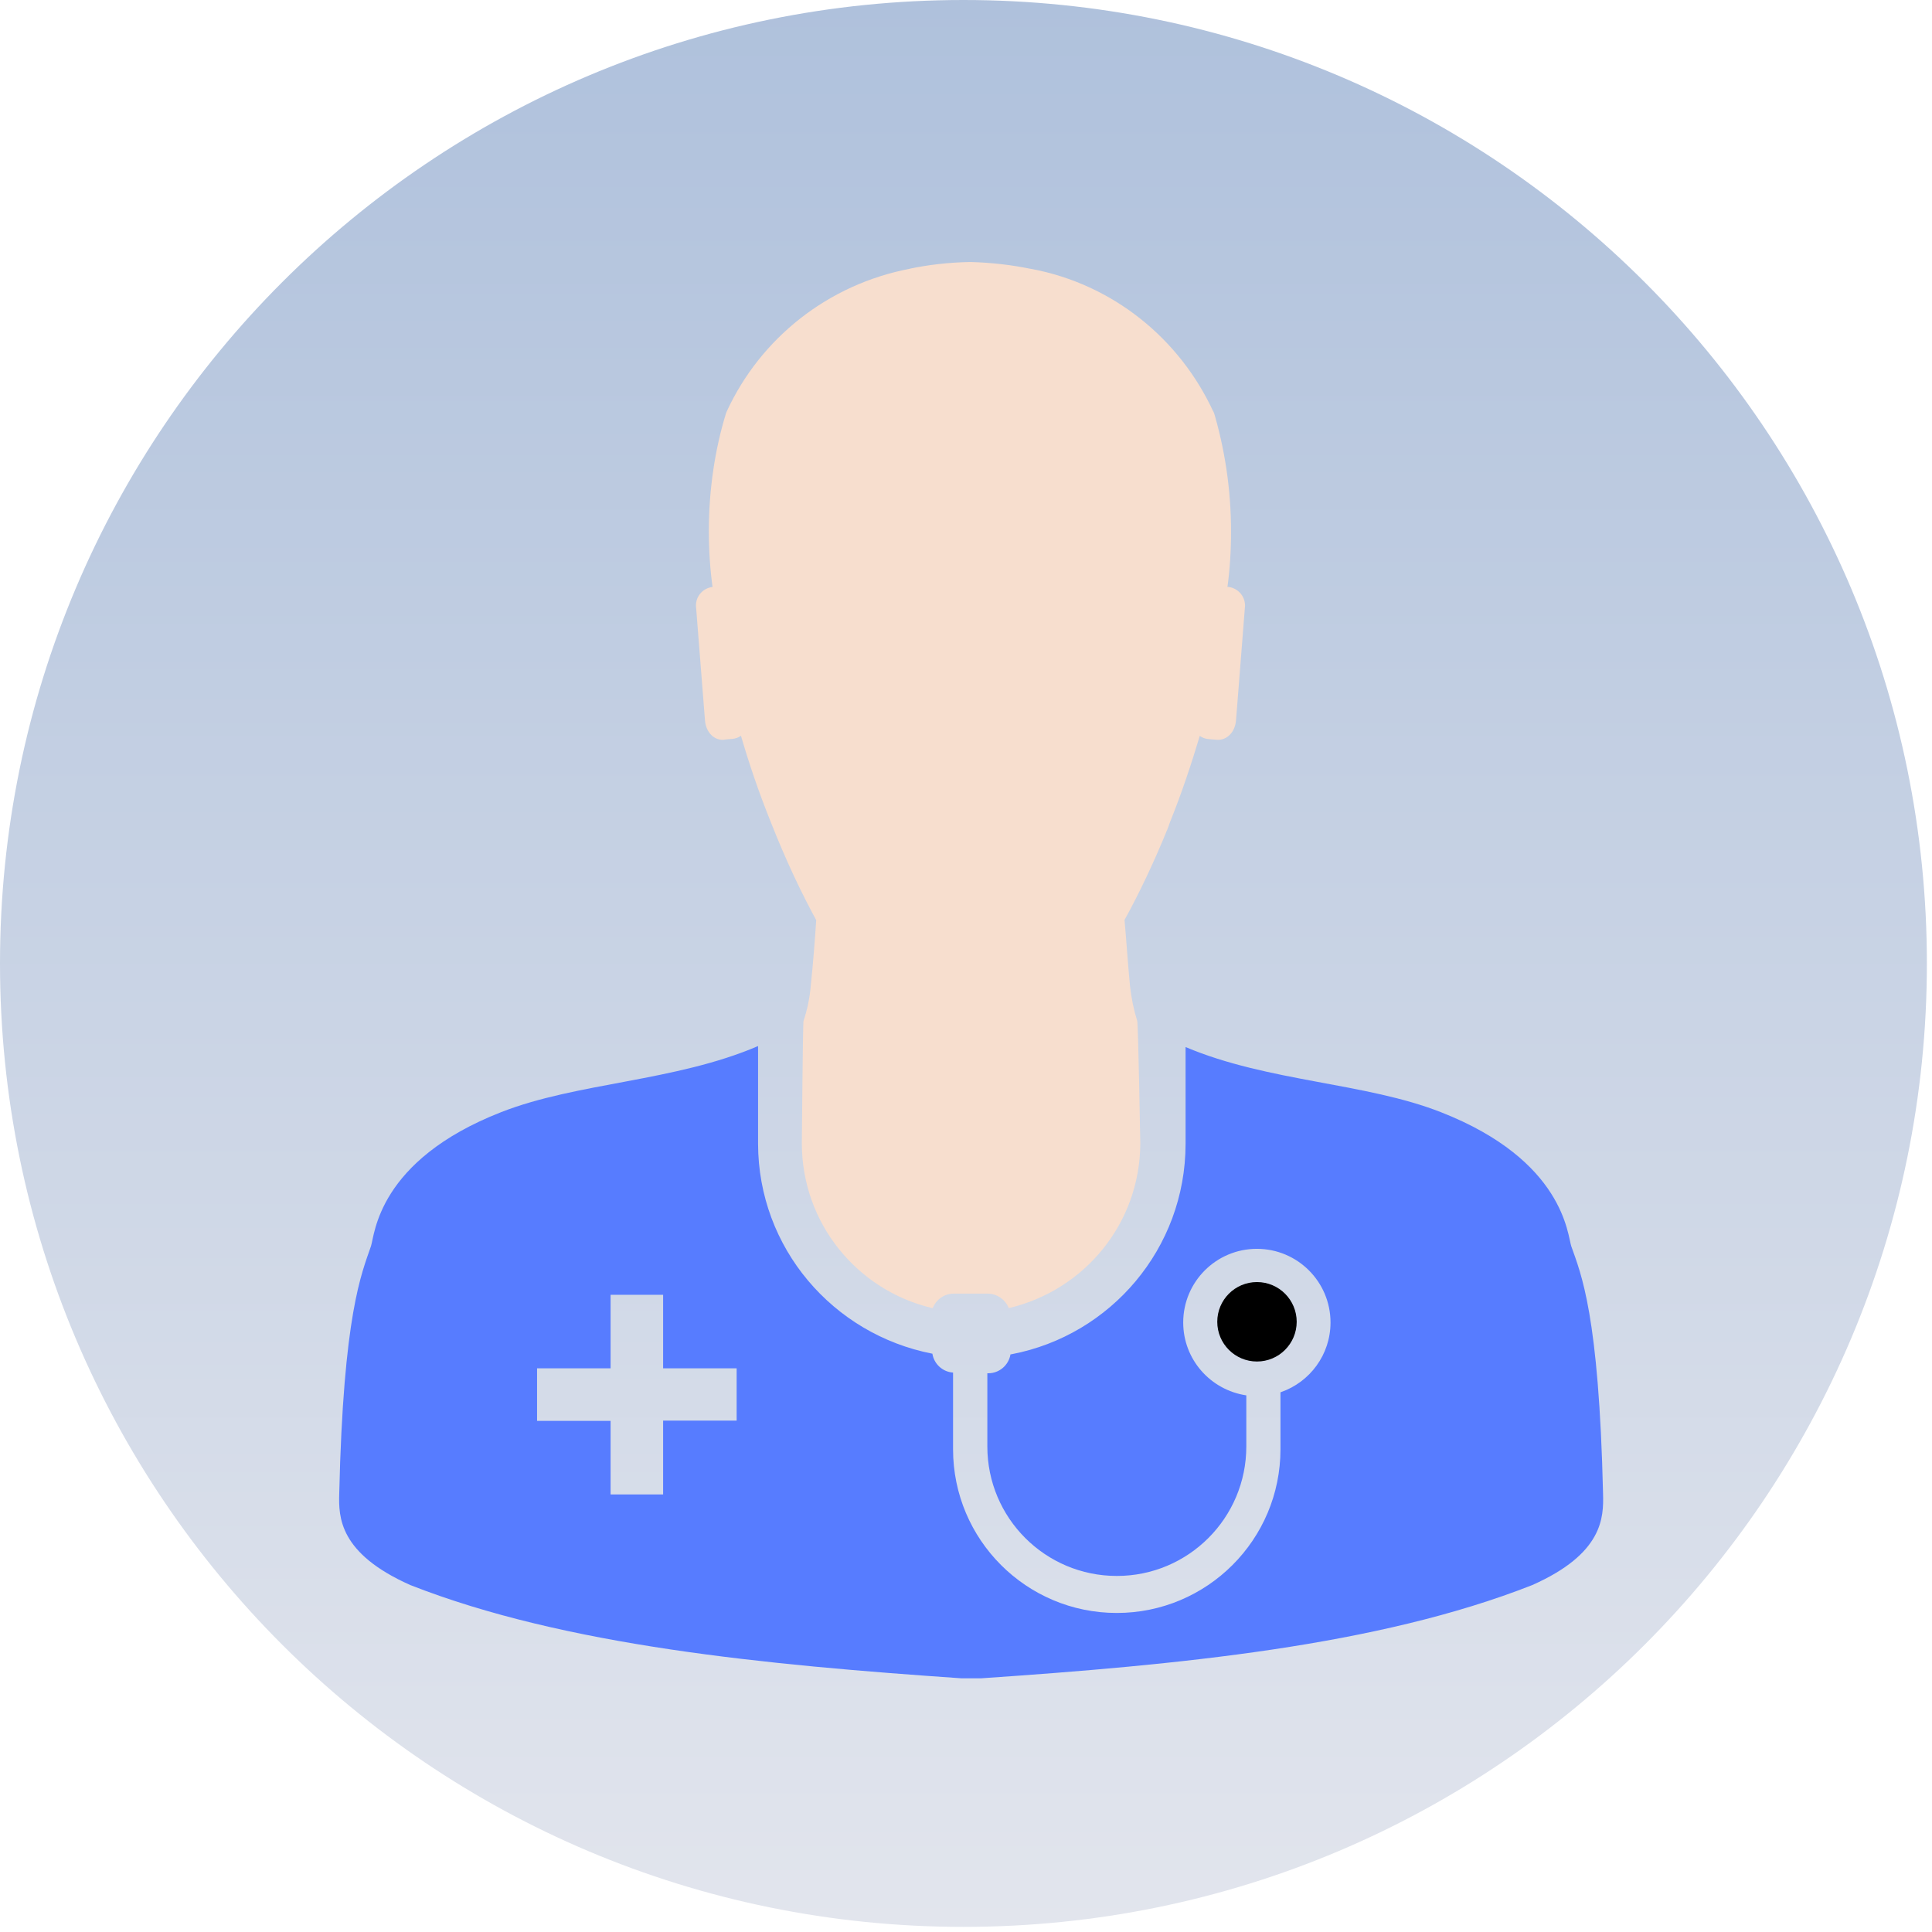
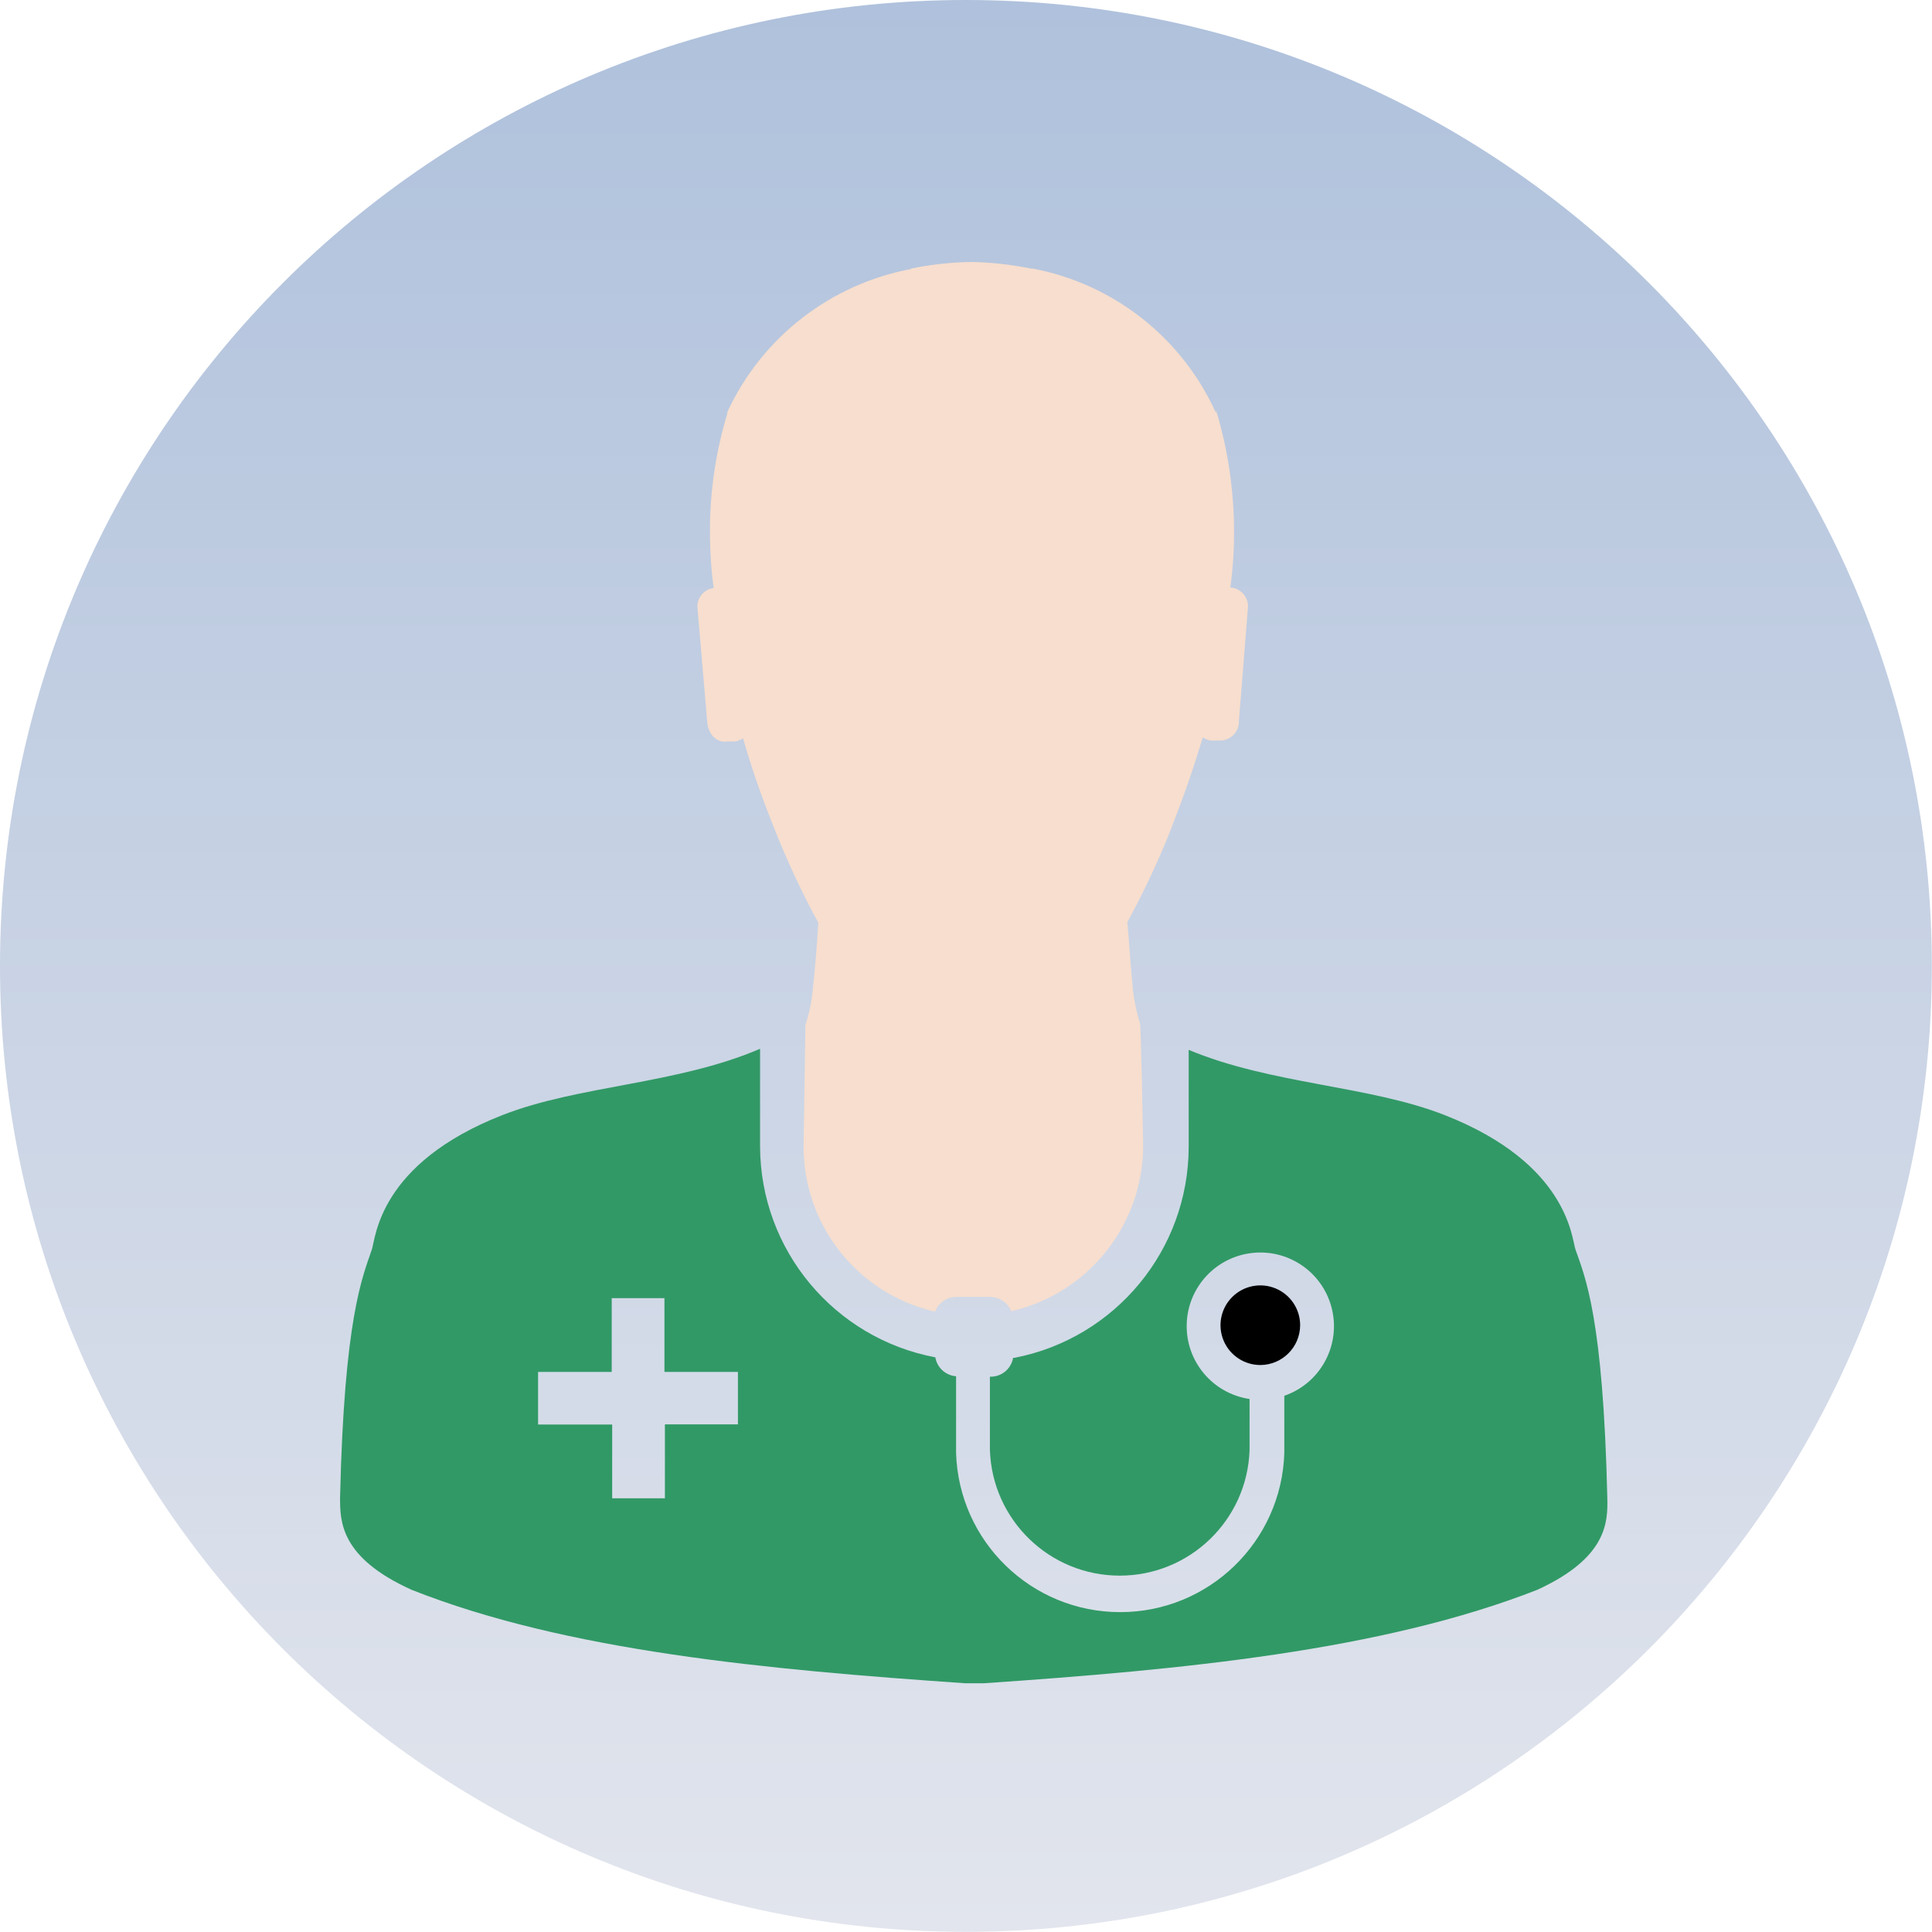
- <svg xmlns="http://www.w3.org/2000/svg" width="126" height="126" viewBox="0 0 126 126" fill="none">
-   <circle cx="62.833" cy="62.833" r="62.833" fill="url(#paint0_linear_4741_2362)" />
-   <path d="M47.248 48.233L47.786 48.187C47.99 48.163 48.175 48.09 48.329 47.983L48.325 47.986C48.841 49.765 49.472 51.635 50.261 53.594C51.274 56.157 52.27 58.263 53.387 60.295L53.233 59.987C53.14 61.388 53.029 62.828 52.882 64.221C52.813 65.079 52.644 65.88 52.386 66.634L52.405 66.565C52.359 66.584 52.294 74.57 52.294 74.57C52.297 79.778 55.904 84.138 60.753 85.297L60.83 85.312C61.05 84.754 61.581 84.366 62.204 84.366H64.413C65.033 84.373 65.564 84.758 65.784 85.301L65.787 85.312C70.726 84.15 74.347 79.789 74.367 74.578C74.367 74.578 74.232 66.623 74.163 66.569C73.951 65.895 73.782 65.102 73.693 64.286L73.689 64.228C73.555 62.828 73.466 61.423 73.339 59.995C74.29 58.278 75.287 56.177 76.164 54.01L76.31 53.602C77.099 51.643 77.711 49.776 78.246 47.994C78.396 48.102 78.581 48.175 78.781 48.198H78.785L79.328 48.244C79.982 48.313 80.559 47.775 80.613 46.94L81.198 39.507C81.198 39.504 81.198 39.5 81.198 39.5C81.198 38.872 80.729 38.357 80.124 38.28H80.117H80.051C80.201 37.198 80.286 35.951 80.286 34.685C80.286 31.921 79.878 29.25 79.12 26.737L79.17 26.933C76.949 22.061 72.546 18.523 67.242 17.534L67.142 17.519C66.003 17.284 64.675 17.126 63.32 17.088H63.286H63.24C61.858 17.115 60.53 17.269 59.245 17.542L59.383 17.519C53.987 18.535 49.592 22.072 47.398 26.829L47.355 26.933C46.639 29.242 46.228 31.898 46.228 34.646C46.228 35.928 46.316 37.19 46.489 38.422L46.474 38.28C45.862 38.349 45.389 38.861 45.389 39.484V39.511L45.974 46.943C46.028 47.798 46.613 48.313 47.244 48.244L47.248 48.233Z" fill="#F7DECE" />
-   <path d="M104.547 97.422C104.278 85.721 103.108 83.073 102.476 81.28C102.226 80.56 102.022 75.695 93.986 72.539C89.059 70.599 82.701 70.561 77.32 68.286V74.614C77.309 81.418 72.436 87.08 65.989 88.316L65.901 88.331C65.782 89.031 65.181 89.555 64.462 89.562H64.392V94.335C64.392 99 68.172 102.779 72.837 102.779C77.501 102.779 81.281 99 81.281 94.335V91.002C78.941 90.652 77.166 88.658 77.166 86.249C77.166 83.597 79.318 81.445 81.97 81.445C84.622 81.445 86.773 83.597 86.773 86.249C86.773 88.35 85.422 90.136 83.544 90.79L83.509 90.802V94.335V94.516C83.509 100.412 78.729 105.193 72.833 105.193C66.936 105.193 62.156 100.412 62.156 94.516C62.156 94.451 62.156 94.389 62.156 94.323V94.331V89.516C61.471 89.47 60.917 88.954 60.809 88.292V88.285C54.304 87.018 49.455 81.376 49.439 74.598V68.221C44.036 70.542 37.639 70.588 32.685 72.531C24.626 75.684 24.441 80.537 24.195 81.268C23.579 83.07 22.394 85.706 22.124 97.414C22.078 98.954 22.124 101.313 26.766 103.376C36.873 107.34 49.894 108.572 62.73 109.457H63.961C76.824 108.58 89.825 107.352 99.925 103.376C104.547 101.325 104.589 98.977 104.547 97.422ZM48.042 92.649H43.247V97.464H39.821V92.665H35.026V89.239H39.821V84.444H43.247V89.239H48.042V92.649Z" fill="#577CFF" />
-   <path d="M84.567 86.207C84.567 84.776 83.409 83.613 81.977 83.613C80.545 83.613 79.387 84.772 79.387 86.204C79.387 87.635 80.545 88.794 81.977 88.794C83.405 88.794 84.563 87.635 84.567 86.207Z" fill="black" />
+ <svg xmlns="http://www.w3.org/2000/svg" id="Layer_1" data-name="Layer 1" viewBox="0 0 125.67 125.67">
  <defs>
-     <linearGradient id="paint0_linear_4741_2362" x1="62.833" y1="0" x2="62.833" y2="125.665" gradientUnits="userSpaceOnUse">
-       <stop stop-color="#AFC1DC" />
-       <stop offset="1" stop-color="#E2E5ED" />
+     <style>.cls-1{fill:url(#linear-gradient);}.cls-2{fill:#f7dece;}.cls-3{fill:#319966;}</style>
+     <linearGradient id="linear-gradient" x1="62.83" y1="128" x2="62.83" y2="2.33" gradientTransform="matrix(1, 0, 0, -1, 0, 128)" gradientUnits="userSpaceOnUse">
+       <stop offset="0" stop-color="#afc1dc" />
+       <stop offset="1" stop-color="#e2e5ed" />
    </linearGradient>
  </defs>
+   <circle class="cls-1" cx="62.83" cy="62.83" r="62.83" />
+   <path class="cls-2" d="M47.25,48.23l.54,0a1.22,1.22,0,0,0,.54-.21h0a56.73,56.73,0,0,0,1.93,5.6,55.49,55.49,0,0,0,3.13,6.7l-.16-.3c-.09,1.4-.2,2.84-.35,4.23a10.2,10.2,0,0,1-.49,2.41l0-.07s-.12,8-.12,8A11,11,0,0,0,60.75,85.3h.08a1.47,1.47,0,0,1,1.37-.94h2.21a1.49,1.49,0,0,1,1.37.93h0a11.07,11.07,0,0,0,8.58-10.73s-.14-8-.21-8a12.58,12.58,0,0,1-.47-2.28v-.06c-.14-1.4-.22-2.81-.35-4.24a54.2,54.2,0,0,0,2.82-6l.15-.41c.79-2,1.4-3.82,1.94-5.61a1.18,1.18,0,0,0,.53.21h0l.54,0a1.24,1.24,0,0,0,1.28-1.3l.59-7.43h0a1.23,1.23,0,0,0-1.08-1.22h-.07a26.73,26.73,0,0,0,.24-3.6,27.38,27.38,0,0,0-1.17-7.94l0,.19a16.43,16.43,0,0,0-11.93-9.4h-.1a22.06,22.06,0,0,0-3.82-.43h-.08a20.94,20.94,0,0,0-4,.45l.14,0a16.53,16.53,0,0,0-12,9.31l0,.1a26.26,26.26,0,0,0-1.13,7.72,27.54,27.54,0,0,0,.26,3.77l0-.14a1.21,1.21,0,0,0-1.08,1.2v0L46,46.94c.06.86.64,1.37,1.27,1.3Z" />
+   <path class="cls-3" d="M104.55,97.42c-.27-11.7-1.44-14.35-2.07-16.14-.25-.72-.46-5.58-8.49-8.74-4.93-1.94-11.29-2-16.67-4.25v6.32A14,14,0,0,1,66,88.32H65.9a1.48,1.48,0,0,1-1.44,1.23h-.07v4.78a8.45,8.45,0,0,0,16.89,0V91a4.79,4.79,0,1,1,2.26-.21h0v3.72a10.68,10.68,0,0,1-21.35,0v-.2h0V89.52a1.48,1.48,0,0,1-1.35-1.23h0A14,14,0,0,1,49.44,74.6V68.22c-5.4,2.32-11.8,2.37-16.75,4.31-8.06,3.15-8.25,8-8.5,8.74-.61,1.8-1.8,4.44-2.07,16.14,0,1.54,0,3.9,4.65,6,10.1,4,23.12,5.19,36,6.08H64c12.86-.88,25.87-2.11,36-6.08C104.55,101.32,104.59,99,104.55,97.42ZM48,92.65H43.25v4.81H39.82v-4.8H35V89.24h4.79v-4.8h3.43v4.8H48Z" />
+   <path d="M84.57,86.21A2.59,2.59,0,1,0,82,88.79,2.6,2.6,0,0,0,84.57,86.21Z" />
</svg>
